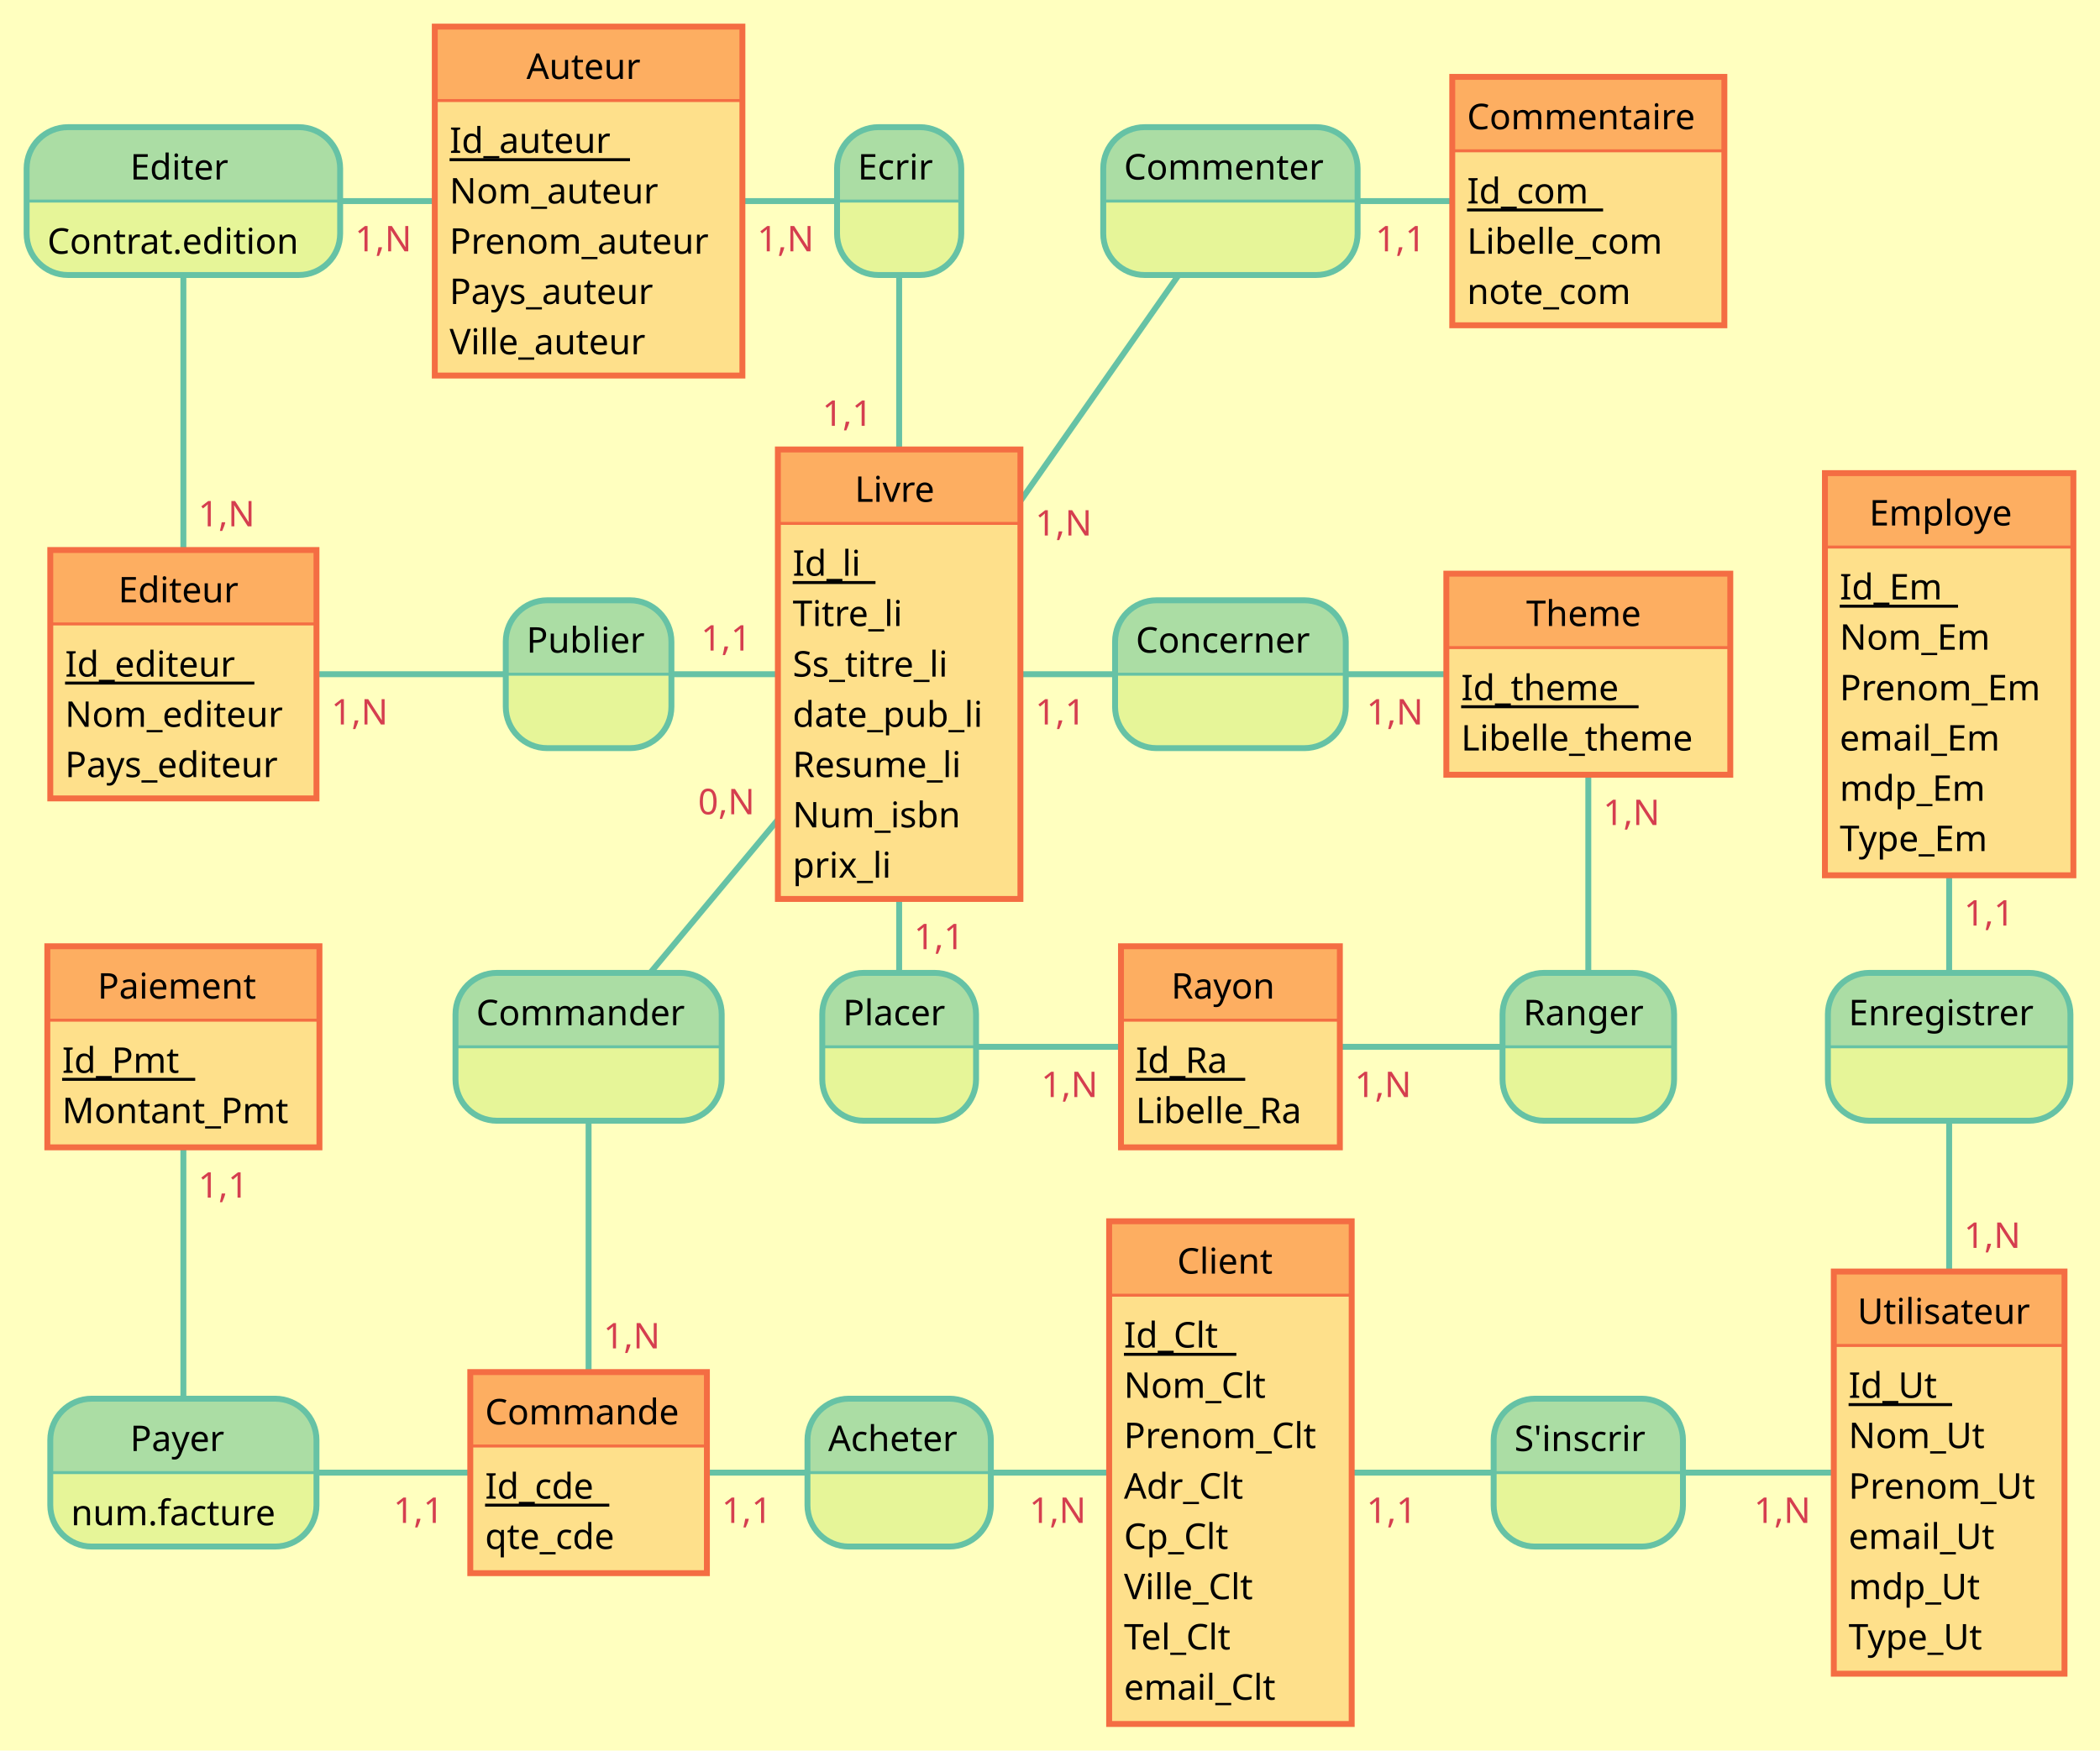
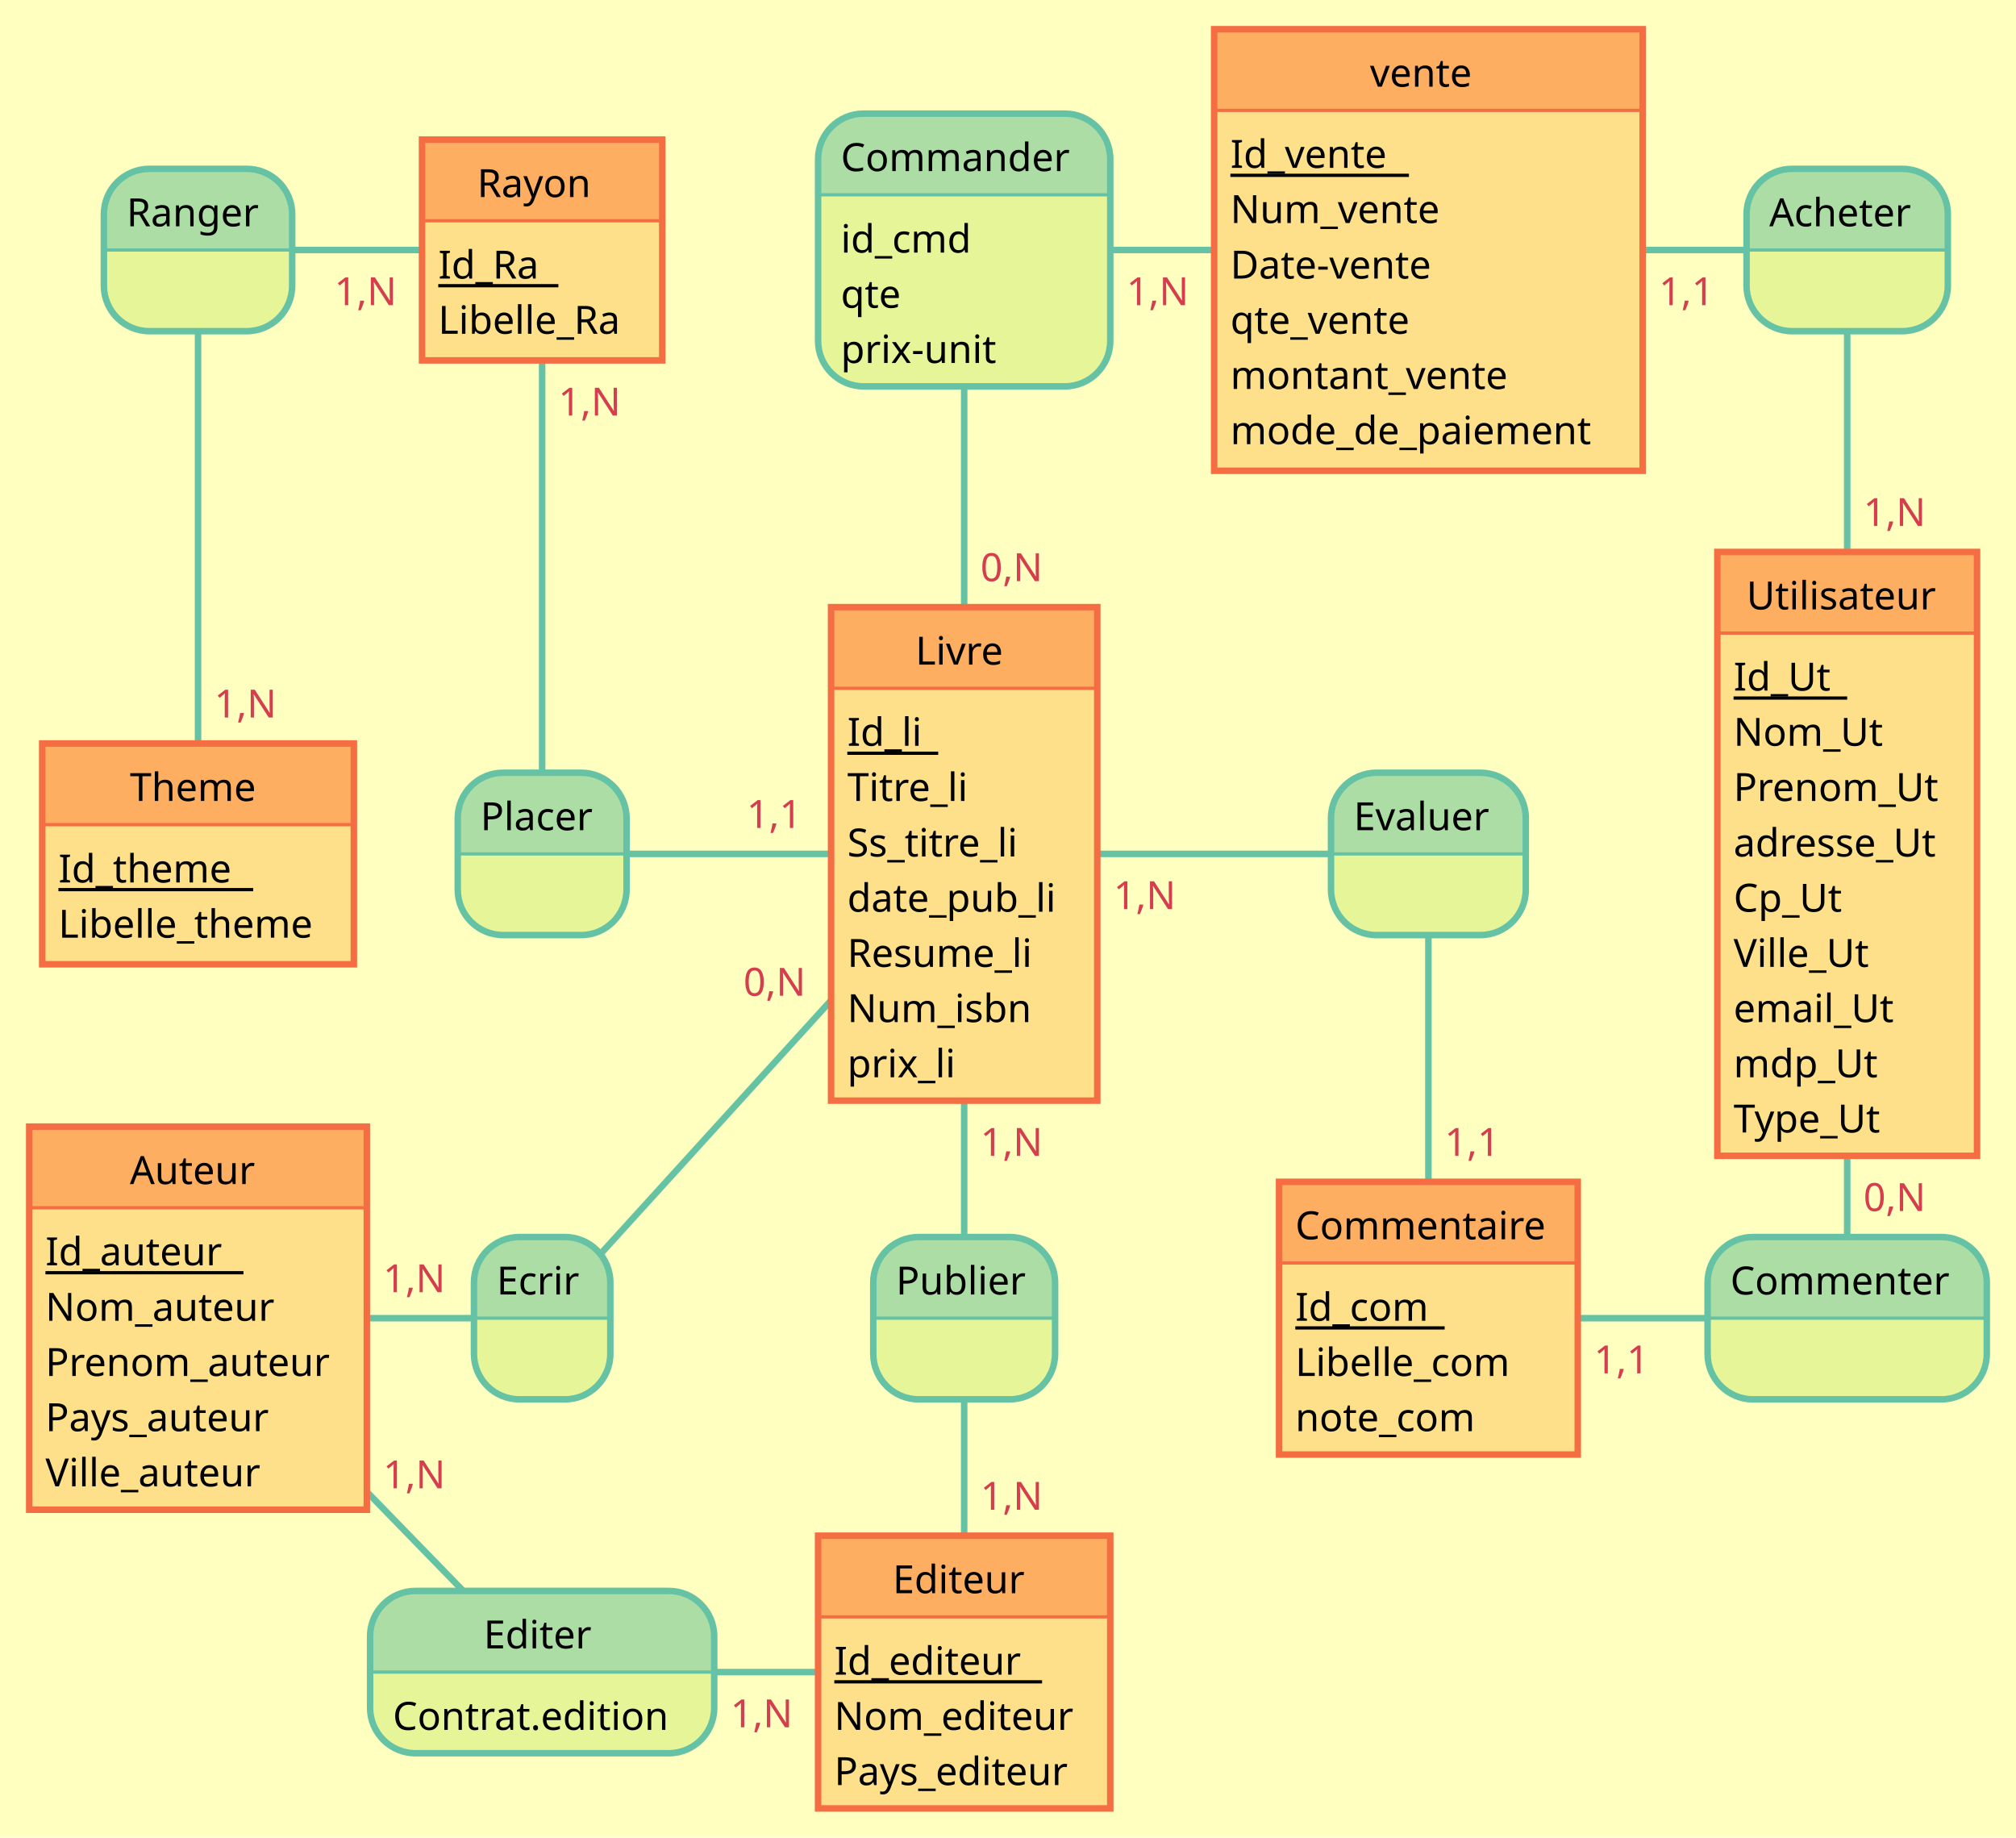
- <svg xmlns="http://www.w3.org/2000/svg" width="710" height="592" view_box="0 0 710 592">\n\n<rect id="frame" x="0" y="0" width="710" height="592" fill="#ffffbf" stroke="none" stroke-width="0" />
-   <line x1="304" y1="228" x2="199" y2="228" stroke="#66c2a5" stroke-width="2" />
-   <text x="237" y="220.0" fill="#d53e4f" font-family="Verdana" font-size="12">1,1</text>
-   <line x1="62" y1="228" x2="199" y2="228" stroke="#66c2a5" stroke-width="2" />
-   <text x="112" y="245.0" fill="#d53e4f" font-family="Verdana" font-size="12">1,N</text>
+ <svg xmlns="http://www.w3.org/2000/svg" width="621" height="566" view_box="0 0 621 566">\n\n<rect id="frame" x="0" y="0" width="621" height="566" fill="#ffffbf" stroke="none" stroke-width="0" />
+   <line x1="297" y1="263" x2="297" y2="406" stroke="#66c2a5" stroke-width="2" />
+   <text x="302.0" y="356" fill="#d53e4f" font-family="Verdana" font-size="12">1,N</text>
+   <line x1="297" y1="515" x2="297" y2="406" stroke="#66c2a5" stroke-width="2" />
+   <text x="302.0" y="465" fill="#d53e4f" font-family="Verdana" font-size="12">1,N</text>
  <g id="association-Publier">
-     <path d="M 213 203 a 14 14 90 0 1 14 14 V 228 h -56 V 217 a 14 14 90 0 1 14 -14" fill="#abdda4" stroke="#abdda4" stroke-width="0" />
-     <path d="M 227 228.0 v 11 a 14 14 90 0 1 -14 14 H 185 a 14 14 90 0 1 -14 -14 V 228.0 H 56" fill="#e6f598" stroke="#e6f598" stroke-width="0" />
-     <rect x="171" y="203" width="56" height="50" fill="none" rx="14" stroke="#66c2a5" stroke-width="2" />
-     <line x1="171" y1="228" x2="227" y2="228" stroke="#66c2a5" stroke-width="1" />
-     <text x="178" y="220.7" fill="#000000" font-family="Verdana" font-size="12">Publier</text>
-   </g>
-   <line x1="416" y1="498" x2="304" y2="498" stroke="#66c2a5" stroke-width="2" />
-   <text x="348" y="515.0" fill="#d53e4f" font-family="Verdana" font-size="12">1,N</text>
-   <line x1="199" y1="498" x2="304" y2="498" stroke="#66c2a5" stroke-width="2" />
-   <text x="244" y="515.0" fill="#d53e4f" font-family="Verdana" font-size="12">1,1</text>
+     <path d="M 311 381 a 14 14 90 0 1 14 14 V 406 h -56 V 395 a 14 14 90 0 1 14 -14" fill="#abdda4" stroke="#abdda4" stroke-width="0" />
+     <path d="M 325 406.0 v 11 a 14 14 90 0 1 -14 14 H 283 a 14 14 90 0 1 -14 -14 V 406.0 H 56" fill="#e6f598" stroke="#e6f598" stroke-width="0" />
+     <rect x="269" y="381" width="56" height="50" fill="none" rx="14" stroke="#66c2a5" stroke-width="2" />
+     <line x1="269" y1="406" x2="325" y2="406" stroke="#66c2a5" stroke-width="1" />
+     <text x="276" y="398.7" fill="#000000" font-family="Verdana" font-size="12">Publier</text>
+   </g>
+   <line x1="569" y1="263" x2="569" y2="77" stroke="#66c2a5" stroke-width="2" />
+   <text x="574.0" y="162" fill="#d53e4f" font-family="Verdana" font-size="12">1,N</text>
+   <line x1="440" y1="77" x2="569" y2="77" stroke="#66c2a5" stroke-width="2" />
+   <text x="511" y="94.0" fill="#d53e4f" font-family="Verdana" font-size="12">1,1</text>
  <g id="association-Acheter">
-     <path d="M 321 473 a 14 14 90 0 1 14 14 V 498 h -62 V 487 a 14 14 90 0 1 14 -14" fill="#abdda4" stroke="#abdda4" stroke-width="0" />
-     <path d="M 335 498.0 v 11 a 14 14 90 0 1 -14 14 H 287 a 14 14 90 0 1 -14 -14 V 498.0 H 62" fill="#e6f598" stroke="#e6f598" stroke-width="0" />
-     <rect x="273" y="473" width="62" height="50" fill="none" rx="14" stroke="#66c2a5" stroke-width="2" />
-     <line x1="273" y1="498" x2="335" y2="498" stroke="#66c2a5" stroke-width="1" />
-     <text x="280" y="490.7" fill="#000000" font-family="Verdana" font-size="12">Acheter</text>
-   </g>
-   <line x1="62" y1="354" x2="62" y2="498" stroke="#66c2a5" stroke-width="2" />
-   <text x="67.0" y="405" fill="#d53e4f" font-family="Verdana" font-size="12">1,1</text>
-   <line x1="199" y1="498" x2="62" y2="498" stroke="#66c2a5" stroke-width="2" />
-   <text x="133" y="515.0" fill="#d53e4f" font-family="Verdana" font-size="12">1,1</text>
-   <g id="association-Payer">
-     <path d="M 93 473 a 14 14 90 0 1 14 14 V 498 h -90 V 487 a 14 14 90 0 1 14 -14" fill="#abdda4" stroke="#abdda4" stroke-width="0" />
-     <path d="M 107 498.0 v 11 a 14 14 90 0 1 -14 14 H 31 a 14 14 90 0 1 -14 -14 V 498.0 H 90" fill="#e6f598" stroke="#e6f598" stroke-width="0" />
-     <rect x="17" y="473" width="90" height="50" fill="none" rx="14" stroke="#66c2a5" stroke-width="2" />
-     <line x1="17" y1="498" x2="107" y2="498" stroke="#66c2a5" stroke-width="1" />
-     <text x="44" y="490.7" fill="#000000" font-family="Verdana" font-size="12">Payer</text>
-     <text x="24" y="515.8" fill="#000000" font-family="Verdana" font-size="12">num.facture</text>
-   </g>
-   <line x1="304" y1="228" x2="304" y2="354" stroke="#66c2a5" stroke-width="2" />
-   <text x="309.0" y="321" fill="#d53e4f" font-family="Verdana" font-size="12">1,1</text>
-   <line x1="416" y1="354" x2="304" y2="354" stroke="#66c2a5" stroke-width="2" />
-   <text x="352" y="371.0" fill="#d53e4f" font-family="Verdana" font-size="12">1,N</text>
+     <path d="M 586 52 a 14 14 90 0 1 14 14 V 77 h -62 V 66 a 14 14 90 0 1 14 -14" fill="#abdda4" stroke="#abdda4" stroke-width="0" />
+     <path d="M 600 77.0 v 11 a 14 14 90 0 1 -14 14 H 552 a 14 14 90 0 1 -14 -14 V 77.0 H 62" fill="#e6f598" stroke="#e6f598" stroke-width="0" />
+     <rect x="538" y="52" width="62" height="50" fill="none" rx="14" stroke="#66c2a5" stroke-width="2" />
+     <line x1="538" y1="77" x2="600" y2="77" stroke="#66c2a5" stroke-width="1" />
+     <text x="545" y="69.7" fill="#000000" font-family="Verdana" font-size="12">Acheter</text>
+   </g>
+   <line x1="440" y1="406" x2="440" y2="263" stroke="#66c2a5" stroke-width="2" />
+   <text x="445.0" y="356" fill="#d53e4f" font-family="Verdana" font-size="12">1,1</text>
+   <line x1="297" y1="263" x2="440" y2="263" stroke="#66c2a5" stroke-width="2" />
+   <text x="343" y="280.0" fill="#d53e4f" font-family="Verdana" font-size="12">1,N</text>
+   <g id="association-Evaluer">
+     <path d="M 456 238 a 14 14 90 0 1 14 14 V 263 h -60 V 252 a 14 14 90 0 1 14 -14" fill="#abdda4" stroke="#abdda4" stroke-width="0" />
+     <path d="M 470 263.0 v 11 a 14 14 90 0 1 -14 14 H 424 a 14 14 90 0 1 -14 -14 V 263.0 H 60" fill="#e6f598" stroke="#e6f598" stroke-width="0" />
+     <rect x="410" y="238" width="60" height="50" fill="none" rx="14" stroke="#66c2a5" stroke-width="2" />
+     <line x1="410" y1="263" x2="470" y2="263" stroke="#66c2a5" stroke-width="1" />
+     <text x="417" y="255.7" fill="#000000" font-family="Verdana" font-size="12">Evaluer</text>
+   </g>
+   <line x1="297" y1="263" x2="167" y2="263" stroke="#66c2a5" stroke-width="2" />
+   <text x="230" y="255.0" fill="#d53e4f" font-family="Verdana" font-size="12">1,1</text>
+   <line x1="167" y1="77" x2="167" y2="263" stroke="#66c2a5" stroke-width="2" />
+   <text x="172.0" y="128" fill="#d53e4f" font-family="Verdana" font-size="12">1,N</text>
  <g id="association-Placer">
-     <path d="M 316 329 a 14 14 90 0 1 14 14 V 354 h -52 V 343 a 14 14 90 0 1 14 -14" fill="#abdda4" stroke="#abdda4" stroke-width="0" />
-     <path d="M 330 354.0 v 11 a 14 14 90 0 1 -14 14 H 292 a 14 14 90 0 1 -14 -14 V 354.0 H 52" fill="#e6f598" stroke="#e6f598" stroke-width="0" />
-     <rect x="278" y="329" width="52" height="50" fill="none" rx="14" stroke="#66c2a5" stroke-width="2" />
-     <line x1="278" y1="354" x2="330" y2="354" stroke="#66c2a5" stroke-width="1" />
-     <text x="285" y="346.7" fill="#000000" font-family="Verdana" font-size="12">Placer</text>
-   </g>
-   <line x1="537" y1="68" x2="416" y2="68" stroke="#66c2a5" stroke-width="2" />
-   <text x="465" y="85.0" fill="#d53e4f" font-family="Verdana" font-size="12">1,1</text>
-   <line x1="304" y1="228" x2="416" y2="68" stroke="#66c2a5" stroke-width="2" />
-   <text x="350" y="181.095" fill="#d53e4f" font-family="Verdana" font-size="12">1,N</text>
+     <path d="M 179 238 a 14 14 90 0 1 14 14 V 263 h -52 V 252 a 14 14 90 0 1 14 -14" fill="#abdda4" stroke="#abdda4" stroke-width="0" />
+     <path d="M 193 263.0 v 11 a 14 14 90 0 1 -14 14 H 155 a 14 14 90 0 1 -14 -14 V 263.0 H 52" fill="#e6f598" stroke="#e6f598" stroke-width="0" />
+     <rect x="141" y="238" width="52" height="50" fill="none" rx="14" stroke="#66c2a5" stroke-width="2" />
+     <line x1="141" y1="263" x2="193" y2="263" stroke="#66c2a5" stroke-width="1" />
+     <text x="148" y="255.7" fill="#000000" font-family="Verdana" font-size="12">Placer</text>
+   </g>
+   <line x1="297" y1="263" x2="297" y2="77" stroke="#66c2a5" stroke-width="2" />
+   <text x="302.0" y="179" fill="#d53e4f" font-family="Verdana" font-size="12">0,N</text>
+   <line x1="440" y1="77" x2="297" y2="77" stroke="#66c2a5" stroke-width="2" />
+   <text x="347" y="94.0" fill="#d53e4f" font-family="Verdana" font-size="12">1,N</text>
+   <g id="association-Commander">
+     <path d="M 328 35 a 14 14 90 0 1 14 14 V 60 h -90 V 49 a 14 14 90 0 1 14 -14" fill="#abdda4" stroke="#abdda4" stroke-width="0" />
+     <path d="M 342 60.0 v 45 a 14 14 90 0 1 -14 14 H 266 a 14 14 90 0 1 -14 -14 V 60.0 H 90" fill="#e6f598" stroke="#e6f598" stroke-width="0" />
+     <rect x="252" y="35" width="90" height="84" fill="none" rx="14" stroke="#66c2a5" stroke-width="2" />
+     <line x1="252" y1="60" x2="342" y2="60" stroke="#66c2a5" stroke-width="1" />
+     <text x="259" y="52.7" fill="#000000" font-family="Verdana" font-size="12">Commander</text>
+     <text x="259" y="77.8" fill="#000000" font-family="Verdana" font-size="12">id_cmd</text>
+     <text x="259" y="94.8" fill="#000000" font-family="Verdana" font-size="12">qte</text>
+     <text x="259" y="111.8" fill="#000000" font-family="Verdana" font-size="12">prix-unit</text>
+   </g>
+   <line x1="61" y1="263" x2="61" y2="77" stroke="#66c2a5" stroke-width="2" />
+   <text x="66.0" y="221" fill="#d53e4f" font-family="Verdana" font-size="12">1,N</text>
+   <line x1="167" y1="77" x2="61" y2="77" stroke="#66c2a5" stroke-width="2" />
+   <text x="103" y="94.0" fill="#d53e4f" font-family="Verdana" font-size="12">1,N</text>
+   <g id="association-Ranger">
+     <path d="M 76 52 a 14 14 90 0 1 14 14 V 77 h -58 V 66 a 14 14 90 0 1 14 -14" fill="#abdda4" stroke="#abdda4" stroke-width="0" />
+     <path d="M 90 77.0 v 11 a 14 14 90 0 1 -14 14 H 46 a 14 14 90 0 1 -14 -14 V 77.0 H 58" fill="#e6f598" stroke="#e6f598" stroke-width="0" />
+     <rect x="32" y="52" width="58" height="50" fill="none" rx="14" stroke="#66c2a5" stroke-width="2" />
+     <line x1="32" y1="77" x2="90" y2="77" stroke="#66c2a5" stroke-width="1" />
+     <text x="39" y="69.7" fill="#000000" font-family="Verdana" font-size="12">Ranger</text>
+   </g>
+   <line x1="440" y1="406" x2="569" y2="406" stroke="#66c2a5" stroke-width="2" />
+   <text x="491" y="423.0" fill="#d53e4f" font-family="Verdana" font-size="12">1,1</text>
+   <line x1="569" y1="263" x2="569" y2="406" stroke="#66c2a5" stroke-width="2" />
+   <text x="574.0" y="373" fill="#d53e4f" font-family="Verdana" font-size="12">0,N</text>
  <g id="association-Commenter">
-     <path d="M 445 43 a 14 14 90 0 1 14 14 V 68 h -86 V 57 a 14 14 90 0 1 14 -14" fill="#abdda4" stroke="#abdda4" stroke-width="0" />
-     <path d="M 459 68.0 v 11 a 14 14 90 0 1 -14 14 H 387 a 14 14 90 0 1 -14 -14 V 68.0 H 86" fill="#e6f598" stroke="#e6f598" stroke-width="0" />
-     <rect x="373" y="43" width="86" height="50" fill="none" rx="14" stroke="#66c2a5" stroke-width="2" />
-     <line x1="373" y1="68" x2="459" y2="68" stroke="#66c2a5" stroke-width="1" />
-     <text x="380" y="60.7" fill="#000000" font-family="Verdana" font-size="12">Commenter</text>
-   </g>
-   <line x1="304" y1="228" x2="199" y2="354" stroke="#66c2a5" stroke-width="2" />
-   <text x="236" y="275.366" fill="#d53e4f" font-family="Verdana" font-size="12">0,N</text>
-   <line x1="199" y1="498" x2="199" y2="354" stroke="#66c2a5" stroke-width="2" />
-   <text x="204.0" y="456" fill="#d53e4f" font-family="Verdana" font-size="12">1,N</text>
-   <g id="association-Commander">
-     <path d="M 230 329 a 14 14 90 0 1 14 14 V 354 h -90 V 343 a 14 14 90 0 1 14 -14" fill="#abdda4" stroke="#abdda4" stroke-width="0" />
-     <path d="M 244 354.0 v 11 a 14 14 90 0 1 -14 14 H 168 a 14 14 90 0 1 -14 -14 V 354.0 H 90" fill="#e6f598" stroke="#e6f598" stroke-width="0" />
-     <rect x="154" y="329" width="90" height="50" fill="none" rx="14" stroke="#66c2a5" stroke-width="2" />
-     <line x1="154" y1="354" x2="244" y2="354" stroke="#66c2a5" stroke-width="1" />
-     <text x="161" y="346.7" fill="#000000" font-family="Verdana" font-size="12">Commander</text>
-   </g>
-   <line x1="537" y1="228" x2="537" y2="354" stroke="#66c2a5" stroke-width="2" />
-   <text x="542.0" y="279" fill="#d53e4f" font-family="Verdana" font-size="12">1,N</text>
-   <line x1="416" y1="354" x2="537" y2="354" stroke="#66c2a5" stroke-width="2" />
-   <text x="458" y="371.0" fill="#d53e4f" font-family="Verdana" font-size="12">1,N</text>
-   <g id="association-Ranger">
-     <path d="M 552 329 a 14 14 90 0 1 14 14 V 354 h -58 V 343 a 14 14 90 0 1 14 -14" fill="#abdda4" stroke="#abdda4" stroke-width="0" />
-     <path d="M 566 354.0 v 11 a 14 14 90 0 1 -14 14 H 522 a 14 14 90 0 1 -14 -14 V 354.0 H 58" fill="#e6f598" stroke="#e6f598" stroke-width="0" />
-     <rect x="508" y="329" width="58" height="50" fill="none" rx="14" stroke="#66c2a5" stroke-width="2" />
-     <line x1="508" y1="354" x2="566" y2="354" stroke="#66c2a5" stroke-width="1" />
-     <text x="515" y="346.7" fill="#000000" font-family="Verdana" font-size="12">Ranger</text>
-   </g>
-   <line x1="416" y1="498" x2="537" y2="498" stroke="#66c2a5" stroke-width="2" />
-   <text x="462" y="515.0" fill="#d53e4f" font-family="Verdana" font-size="12">1,1</text>
-   <line x1="659" y1="498" x2="537" y2="498" stroke="#66c2a5" stroke-width="2" />
-   <text x="593" y="515.0" fill="#d53e4f" font-family="Verdana" font-size="12">1,N</text>
-   <g id="association-S'inscrir">
-     <path d="M 555 473 a 14 14 90 0 1 14 14 V 498 h -64 V 487 a 14 14 90 0 1 14 -14" fill="#abdda4" stroke="#abdda4" stroke-width="0" />
-     <path d="M 569 498.0 v 11 a 14 14 90 0 1 -14 14 H 519 a 14 14 90 0 1 -14 -14 V 498.0 H 64" fill="#e6f598" stroke="#e6f598" stroke-width="0" />
-     <rect x="505" y="473" width="64" height="50" fill="none" rx="14" stroke="#66c2a5" stroke-width="2" />
-     <line x1="505" y1="498" x2="569" y2="498" stroke="#66c2a5" stroke-width="1" />
-     <text x="512" y="490.7" fill="#000000" font-family="Verdana" font-size="12">S'inscrir</text>
-   </g>
-   <line x1="199" y1="68" x2="304" y2="68" stroke="#66c2a5" stroke-width="2" />
-   <text x="256" y="85.0" fill="#d53e4f" font-family="Verdana" font-size="12">1,N</text>
-   <line x1="304" y1="228" x2="304" y2="68" stroke="#66c2a5" stroke-width="2" />
-   <text x="278.0" y="144" fill="#d53e4f" font-family="Verdana" font-size="12">1,1</text>
+     <path d="M 598 381 a 14 14 90 0 1 14 14 V 406 h -86 V 395 a 14 14 90 0 1 14 -14" fill="#abdda4" stroke="#abdda4" stroke-width="0" />
+     <path d="M 612 406.0 v 11 a 14 14 90 0 1 -14 14 H 540 a 14 14 90 0 1 -14 -14 V 406.0 H 86" fill="#e6f598" stroke="#e6f598" stroke-width="0" />
+     <rect x="526" y="381" width="86" height="50" fill="none" rx="14" stroke="#66c2a5" stroke-width="2" />
+     <line x1="526" y1="406" x2="612" y2="406" stroke="#66c2a5" stroke-width="1" />
+     <text x="533" y="398.7" fill="#000000" font-family="Verdana" font-size="12">Commenter</text>
+   </g>
+   <line x1="61" y1="406" x2="167" y2="406" stroke="#66c2a5" stroke-width="2" />
+   <text x="118" y="398.0" fill="#d53e4f" font-family="Verdana" font-size="12">1,N</text>
+   <line x1="297" y1="263" x2="167" y2="406" stroke="#66c2a5" stroke-width="2" />
+   <text x="229" y="306.695" fill="#d53e4f" font-family="Verdana" font-size="12">0,N</text>
  <g id="association-Ecrir">
-     <path d="M 311 43 a 14 14 90 0 1 14 14 V 68 h -42 V 57 a 14 14 90 0 1 14 -14" fill="#abdda4" stroke="#abdda4" stroke-width="0" />
-     <path d="M 325 68.0 v 11 a 14 14 90 0 1 -14 14 H 297 a 14 14 90 0 1 -14 -14 V 68.0 H 42" fill="#e6f598" stroke="#e6f598" stroke-width="0" />
-     <rect x="283" y="43" width="42" height="50" fill="none" rx="14" stroke="#66c2a5" stroke-width="2" />
-     <line x1="283" y1="68" x2="325" y2="68" stroke="#66c2a5" stroke-width="1" />
-     <text x="290" y="60.7" fill="#000000" font-family="Verdana" font-size="12">Ecrir</text>
-   </g>
-   <line x1="62" y1="228" x2="62" y2="68" stroke="#66c2a5" stroke-width="2" />
-   <text x="67.0" y="178" fill="#d53e4f" font-family="Verdana" font-size="12">1,N</text>
-   <line x1="199" y1="68" x2="62" y2="68" stroke="#66c2a5" stroke-width="2" />
-   <text x="120" y="85.0" fill="#d53e4f" font-family="Verdana" font-size="12">1,N</text>
+     <path d="M 174 381 a 14 14 90 0 1 14 14 V 406 h -42 V 395 a 14 14 90 0 1 14 -14" fill="#abdda4" stroke="#abdda4" stroke-width="0" />
+     <path d="M 188 406.0 v 11 a 14 14 90 0 1 -14 14 H 160 a 14 14 90 0 1 -14 -14 V 406.0 H 42" fill="#e6f598" stroke="#e6f598" stroke-width="0" />
+     <rect x="146" y="381" width="42" height="50" fill="none" rx="14" stroke="#66c2a5" stroke-width="2" />
+     <line x1="146" y1="406" x2="188" y2="406" stroke="#66c2a5" stroke-width="1" />
+     <text x="153" y="398.7" fill="#000000" font-family="Verdana" font-size="12">Ecrir</text>
+   </g>
+   <line x1="297" y1="515" x2="167" y2="515" stroke="#66c2a5" stroke-width="2" />
+   <text x="225" y="532.0" fill="#d53e4f" font-family="Verdana" font-size="12">1,N</text>
+   <line x1="61" y1="406" x2="167" y2="515" stroke="#66c2a5" stroke-width="2" />
+   <text x="118" y="458.403" fill="#d53e4f" font-family="Verdana" font-size="12">1,N</text>
  <g id="association-Editer">
-     <path d="M 101 43 a 14 14 90 0 1 14 14 V 68 h -106 V 57 a 14 14 90 0 1 14 -14" fill="#abdda4" stroke="#abdda4" stroke-width="0" />
-     <path d="M 115 68.0 v 11 a 14 14 90 0 1 -14 14 H 23 a 14 14 90 0 1 -14 -14 V 68.0 H 106" fill="#e6f598" stroke="#e6f598" stroke-width="0" />
-     <rect x="9" y="43" width="106" height="50" fill="none" rx="14" stroke="#66c2a5" stroke-width="2" />
-     <line x1="9" y1="68" x2="115" y2="68" stroke="#66c2a5" stroke-width="1" />
-     <text x="44" y="60.7" fill="#000000" font-family="Verdana" font-size="12">Editer</text>
-     <text x="16" y="85.8" fill="#000000" font-family="Verdana" font-size="12">Contrat.edition</text>
-   </g>
-   <line x1="659" y1="228" x2="659" y2="354" stroke="#66c2a5" stroke-width="2" />
-   <text x="664.0" y="313" fill="#d53e4f" font-family="Verdana" font-size="12">1,1</text>
-   <line x1="659" y1="498" x2="659" y2="354" stroke="#66c2a5" stroke-width="2" />
-   <text x="664.0" y="422" fill="#d53e4f" font-family="Verdana" font-size="12">1,N</text>
-   <g id="association-Enregistrer">
-     <path d="M 686 329 a 14 14 90 0 1 14 14 V 354 h -82 V 343 a 14 14 90 0 1 14 -14" fill="#abdda4" stroke="#abdda4" stroke-width="0" />
-     <path d="M 700 354.0 v 11 a 14 14 90 0 1 -14 14 H 632 a 14 14 90 0 1 -14 -14 V 354.0 H 82" fill="#e6f598" stroke="#e6f598" stroke-width="0" />
-     <rect x="618" y="329" width="82" height="50" fill="none" rx="14" stroke="#66c2a5" stroke-width="2" />
-     <line x1="618" y1="354" x2="700" y2="354" stroke="#66c2a5" stroke-width="1" />
-     <text x="625" y="346.7" fill="#000000" font-family="Verdana" font-size="12">Enregistrer</text>
-   </g>
-   <line x1="304" y1="228" x2="416" y2="228" stroke="#66c2a5" stroke-width="2" />
-   <text x="350" y="245.0" fill="#d53e4f" font-family="Verdana" font-size="12">1,1</text>
-   <line x1="537" y1="228" x2="416" y2="228" stroke="#66c2a5" stroke-width="2" />
-   <text x="462" y="245.0" fill="#d53e4f" font-family="Verdana" font-size="12">1,N</text>
-   <g id="association-Concerner">
-     <path d="M 441 203 a 14 14 90 0 1 14 14 V 228 h -78 V 217 a 14 14 90 0 1 14 -14" fill="#abdda4" stroke="#abdda4" stroke-width="0" />
-     <path d="M 455 228.0 v 11 a 14 14 90 0 1 -14 14 H 391 a 14 14 90 0 1 -14 -14 V 228.0 H 78" fill="#e6f598" stroke="#e6f598" stroke-width="0" />
-     <rect x="377" y="203" width="78" height="50" fill="none" rx="14" stroke="#66c2a5" stroke-width="2" />
-     <line x1="377" y1="228" x2="455" y2="228" stroke="#66c2a5" stroke-width="1" />
-     <text x="384" y="220.7" fill="#000000" font-family="Verdana" font-size="12">Concerner</text>
-   </g>
-   <g id="entity-Employe">
-     <g id="frame-Employe">
-       <rect x="617" y="160" width="84" height="25" fill="#fdae61" stroke="#fdae61" stroke-width="0" />
-       <rect x="617" y="185.0" width="84" height="111" fill="#fee08b" stroke="#fee08b" stroke-width="0" />
-       <rect x="617" y="160" width="84" height="136" fill="none" stroke="#f46d43" stroke-width="2" />
-       <line x1="617" y1="185" x2="701" y2="185" stroke="#f46d43" stroke-width="1" />
-     </g>
-     <text x="632" y="177.7" fill="#000000" font-family="Verdana" font-size="12">Employe</text>
-     <text x="622" y="202.7" fill="#000000" font-family="Verdana" font-size="12">Id_Em</text>
-     <line x1="622" y1="205" x2="662" y2="205" stroke="#000000" stroke-width="1" />
-     <text x="622" y="219.7" fill="#000000" font-family="Verdana" font-size="12">Nom_Em</text>
-     <text x="622" y="236.8" fill="#000000" font-family="Verdana" font-size="12">Prenom_Em</text>
-     <text x="622" y="253.8" fill="#000000" font-family="Verdana" font-size="12">email_Em</text>
-     <text x="622" y="270.8" fill="#000000" font-family="Verdana" font-size="12">mdp_Em</text>
-     <text x="622" y="287.8" fill="#000000" font-family="Verdana" font-size="12">Type_Em</text>
+     <path d="M 206 490 a 14 14 90 0 1 14 14 V 515 h -106 V 504 a 14 14 90 0 1 14 -14" fill="#abdda4" stroke="#abdda4" stroke-width="0" />
+     <path d="M 220 515.0 v 11 a 14 14 90 0 1 -14 14 H 128 a 14 14 90 0 1 -14 -14 V 515.0 H 106" fill="#e6f598" stroke="#e6f598" stroke-width="0" />
+     <rect x="114" y="490" width="106" height="50" fill="none" rx="14" stroke="#66c2a5" stroke-width="2" />
+     <line x1="114" y1="515" x2="220" y2="515" stroke="#66c2a5" stroke-width="1" />
+     <text x="149" y="507.7" fill="#000000" font-family="Verdana" font-size="12">Editer</text>
+     <text x="121" y="532.8" fill="#000000" font-family="Verdana" font-size="12">Contrat.edition</text>
  </g>
  <g id="entity-Utilisateur">
    <g id="frame-Utilisateur">
-       <rect x="620" y="430" width="78" height="25" fill="#fdae61" stroke="#fdae61" stroke-width="0" />
-       <rect x="620" y="455.0" width="78" height="111" fill="#fee08b" stroke="#fee08b" stroke-width="0" />
-       <rect x="620" y="430" width="78" height="136" fill="none" stroke="#f46d43" stroke-width="2" />
-       <line x1="620" y1="455" x2="698" y2="455" stroke="#f46d43" stroke-width="1" />
-     </g>
-     <text x="628" y="447.7" fill="#000000" font-family="Verdana" font-size="12">Utilisateur</text>
-     <text x="625" y="472.7" fill="#000000" font-family="Verdana" font-size="12">Id_Ut</text>
-     <line x1="625" y1="475" x2="660" y2="475" stroke="#000000" stroke-width="1" />
-     <text x="625" y="489.7" fill="#000000" font-family="Verdana" font-size="12">Nom_Ut</text>
-     <text x="625" y="506.8" fill="#000000" font-family="Verdana" font-size="12">Prenom_Ut</text>
-     <text x="625" y="523.8" fill="#000000" font-family="Verdana" font-size="12">email_Ut</text>
-     <text x="625" y="540.8" fill="#000000" font-family="Verdana" font-size="12">mdp_Ut</text>
-     <text x="625" y="557.8" fill="#000000" font-family="Verdana" font-size="12">Type_Ut</text>
+       <rect x="529" y="170" width="80" height="25" fill="#fdae61" stroke="#fdae61" stroke-width="0" />
+       <rect x="529" y="195.0" width="80" height="161" fill="#fee08b" stroke="#fee08b" stroke-width="0" />
+       <rect x="529" y="170" width="80" height="186" fill="none" stroke="#f46d43" stroke-width="2" />
+       <line x1="529" y1="195" x2="609" y2="195" stroke="#f46d43" stroke-width="1" />
+     </g>
+     <text x="538" y="187.7" fill="#000000" font-family="Verdana" font-size="12">Utilisateur</text>
+     <text x="534" y="212.7" fill="#000000" font-family="Verdana" font-size="12">Id_Ut</text>
+     <line x1="534" y1="215" x2="569" y2="215" stroke="#000000" stroke-width="1" />
+     <text x="534" y="229.7" fill="#000000" font-family="Verdana" font-size="12">Nom_Ut</text>
+     <text x="534" y="246.7" fill="#000000" font-family="Verdana" font-size="12">Prenom_Ut</text>
+     <text x="534" y="263.8" fill="#000000" font-family="Verdana" font-size="12">adresse_Ut</text>
+     <text x="534" y="280.8" fill="#000000" font-family="Verdana" font-size="12">Cp_Ut</text>
+     <text x="534" y="297.8" fill="#000000" font-family="Verdana" font-size="12">Ville_Ut</text>
+     <text x="534" y="314.8" fill="#000000" font-family="Verdana" font-size="12">email_Ut</text>
+     <text x="534" y="331.8" fill="#000000" font-family="Verdana" font-size="12">mdp_Ut</text>
+     <text x="534" y="348.8" fill="#000000" font-family="Verdana" font-size="12">Type_Ut</text>
  </g>
  <g id="entity-Livre">
    <g id="frame-Livre">
-       <rect x="263" y="152" width="82" height="25" fill="#fdae61" stroke="#fdae61" stroke-width="0" />
-       <rect x="263" y="177.0" width="82" height="127" fill="#fee08b" stroke="#fee08b" stroke-width="0" />
-       <rect x="263" y="152" width="82" height="152" fill="none" stroke="#f46d43" stroke-width="2" />
-       <line x1="263" y1="177" x2="345" y2="177" stroke="#f46d43" stroke-width="1" />
-     </g>
-     <text x="289" y="169.7" fill="#000000" font-family="Verdana" font-size="12">Livre</text>
-     <text x="268" y="194.7" fill="#000000" font-family="Verdana" font-size="12">Id_li</text>
-     <line x1="268" y1="197" x2="296" y2="197" stroke="#000000" stroke-width="1" />
-     <text x="268" y="211.7" fill="#000000" font-family="Verdana" font-size="12">Titre_li</text>
-     <text x="268" y="228.8" fill="#000000" font-family="Verdana" font-size="12">Ss_titre_li</text>
-     <text x="268" y="245.8" fill="#000000" font-family="Verdana" font-size="12">date_pub_li</text>
-     <text x="268" y="262.8" fill="#000000" font-family="Verdana" font-size="12">Resume_li</text>
-     <text x="268" y="279.8" fill="#000000" font-family="Verdana" font-size="12">Num_isbn</text>
-     <text x="268" y="296.8" fill="#000000" font-family="Verdana" font-size="12">prix_li</text>
+       <rect x="256" y="187" width="82" height="25" fill="#fdae61" stroke="#fdae61" stroke-width="0" />
+       <rect x="256" y="212.0" width="82" height="127" fill="#fee08b" stroke="#fee08b" stroke-width="0" />
+       <rect x="256" y="187" width="82" height="152" fill="none" stroke="#f46d43" stroke-width="2" />
+       <line x1="256" y1="212" x2="338" y2="212" stroke="#f46d43" stroke-width="1" />
+     </g>
+     <text x="282" y="204.7" fill="#000000" font-family="Verdana" font-size="12">Livre</text>
+     <text x="261" y="229.7" fill="#000000" font-family="Verdana" font-size="12">Id_li</text>
+     <line x1="261" y1="232" x2="289" y2="232" stroke="#000000" stroke-width="1" />
+     <text x="261" y="246.7" fill="#000000" font-family="Verdana" font-size="12">Titre_li</text>
+     <text x="261" y="263.8" fill="#000000" font-family="Verdana" font-size="12">Ss_titre_li</text>
+     <text x="261" y="280.8" fill="#000000" font-family="Verdana" font-size="12">date_pub_li</text>
+     <text x="261" y="297.8" fill="#000000" font-family="Verdana" font-size="12">Resume_li</text>
+     <text x="261" y="314.8" fill="#000000" font-family="Verdana" font-size="12">Num_isbn</text>
+     <text x="261" y="331.8" fill="#000000" font-family="Verdana" font-size="12">prix_li</text>
  </g>
  <g id="entity-Commentaire">
    <g id="frame-Commentaire">
-       <rect x="491" y="26" width="92" height="25" fill="#fdae61" stroke="#fdae61" stroke-width="0" />
-       <rect x="491" y="51.0" width="92" height="59" fill="#fee08b" stroke="#fee08b" stroke-width="0" />
-       <rect x="491" y="26" width="92" height="84" fill="none" stroke="#f46d43" stroke-width="2" />
-       <line x1="491" y1="51" x2="583" y2="51" stroke="#f46d43" stroke-width="1" />
-     </g>
-     <text x="496" y="43.7" fill="#000000" font-family="Verdana" font-size="12">Commentaire</text>
-     <text x="496" y="68.8" fill="#000000" font-family="Verdana" font-size="12">Id_com</text>
-     <line x1="496" y1="71" x2="542" y2="71" stroke="#000000" stroke-width="1" />
-     <text x="496" y="85.8" fill="#000000" font-family="Verdana" font-size="12">Libelle_com</text>
-     <text x="496" y="102.8" fill="#000000" font-family="Verdana" font-size="12">note_com</text>
+       <rect x="394" y="364" width="92" height="25" fill="#fdae61" stroke="#fdae61" stroke-width="0" />
+       <rect x="394" y="389.0" width="92" height="59" fill="#fee08b" stroke="#fee08b" stroke-width="0" />
+       <rect x="394" y="364" width="92" height="84" fill="none" stroke="#f46d43" stroke-width="2" />
+       <line x1="394" y1="389" x2="486" y2="389" stroke="#f46d43" stroke-width="1" />
+     </g>
+     <text x="399" y="381.7" fill="#000000" font-family="Verdana" font-size="12">Commentaire</text>
+     <text x="399" y="406.8" fill="#000000" font-family="Verdana" font-size="12">Id_com</text>
+     <line x1="399" y1="409" x2="445" y2="409" stroke="#000000" stroke-width="1" />
+     <text x="399" y="423.8" fill="#000000" font-family="Verdana" font-size="12">Libelle_com</text>
+     <text x="399" y="440.8" fill="#000000" font-family="Verdana" font-size="12">note_com</text>
+   </g>
+   <g id="entity-vente">
+     <g id="frame-vente">
+       <rect x="374" y="9" width="132" height="25" fill="#fdae61" stroke="#fdae61" stroke-width="0" />
+       <rect x="374" y="34.0" width="132" height="111" fill="#fee08b" stroke="#fee08b" stroke-width="0" />
+       <rect x="374" y="9" width="132" height="136" fill="none" stroke="#f46d43" stroke-width="2" />
+       <line x1="374" y1="34" x2="506" y2="34" stroke="#f46d43" stroke-width="1" />
+     </g>
+     <text x="422" y="26.7" fill="#000000" font-family="Verdana" font-size="12">vente</text>
+     <text x="379" y="51.7" fill="#000000" font-family="Verdana" font-size="12">Id_vente</text>
+     <line x1="379" y1="54" x2="434" y2="54" stroke="#000000" stroke-width="1" />
+     <text x="379" y="68.7" fill="#000000" font-family="Verdana" font-size="12">Num_vente</text>
+     <text x="379" y="85.8" fill="#000000" font-family="Verdana" font-size="12">Date-vente</text>
+     <text x="379" y="102.8" fill="#000000" font-family="Verdana" font-size="12">qte_vente</text>
+     <text x="379" y="119.8" fill="#000000" font-family="Verdana" font-size="12">montant_vente</text>
+     <text x="379" y="136.8" fill="#000000" font-family="Verdana" font-size="12">mode_de_paiement</text>
  </g>
  <g id="entity-Theme">
    <g id="frame-Theme">
-       <rect x="489" y="194" width="96" height="25" fill="#fdae61" stroke="#fdae61" stroke-width="0" />
-       <rect x="489" y="219.0" width="96" height="43" fill="#fee08b" stroke="#fee08b" stroke-width="0" />
-       <rect x="489" y="194" width="96" height="68" fill="none" stroke="#f46d43" stroke-width="2" />
-       <line x1="489" y1="219" x2="585" y2="219" stroke="#f46d43" stroke-width="1" />
-     </g>
-     <text x="516" y="211.7" fill="#000000" font-family="Verdana" font-size="12">Theme</text>
-     <text x="494" y="236.8" fill="#000000" font-family="Verdana" font-size="12">Id_theme</text>
-     <line x1="494" y1="239" x2="554" y2="239" stroke="#000000" stroke-width="1" />
-     <text x="494" y="253.8" fill="#000000" font-family="Verdana" font-size="12">Libelle_theme</text>
-   </g>
-   <g id="entity-Client">
-     <g id="frame-Client">
-       <rect x="375" y="413" width="82" height="25" fill="#fdae61" stroke="#fdae61" stroke-width="0" />
-       <rect x="375" y="438.0" width="82" height="145" fill="#fee08b" stroke="#fee08b" stroke-width="0" />
-       <rect x="375" y="413" width="82" height="170" fill="none" stroke="#f46d43" stroke-width="2" />
-       <line x1="375" y1="438" x2="457" y2="438" stroke="#f46d43" stroke-width="1" />
-     </g>
-     <text x="398" y="430.7" fill="#000000" font-family="Verdana" font-size="12">Client</text>
-     <text x="380" y="455.7" fill="#000000" font-family="Verdana" font-size="12">Id_Clt</text>
-     <line x1="380" y1="458" x2="418" y2="458" stroke="#000000" stroke-width="1" />
-     <text x="380" y="472.7" fill="#000000" font-family="Verdana" font-size="12">Nom_Clt</text>
-     <text x="380" y="489.7" fill="#000000" font-family="Verdana" font-size="12">Prenom_Clt</text>
-     <text x="380" y="506.8" fill="#000000" font-family="Verdana" font-size="12">Adr_Clt</text>
-     <text x="380" y="523.8" fill="#000000" font-family="Verdana" font-size="12">Cp_Clt</text>
-     <text x="380" y="540.8" fill="#000000" font-family="Verdana" font-size="12">Ville_Clt</text>
-     <text x="380" y="557.8" fill="#000000" font-family="Verdana" font-size="12">Tel_Clt</text>
-     <text x="380" y="574.8" fill="#000000" font-family="Verdana" font-size="12">email_Clt</text>
+       <rect x="13" y="229" width="96" height="25" fill="#fdae61" stroke="#fdae61" stroke-width="0" />
+       <rect x="13" y="254.0" width="96" height="43" fill="#fee08b" stroke="#fee08b" stroke-width="0" />
+       <rect x="13" y="229" width="96" height="68" fill="none" stroke="#f46d43" stroke-width="2" />
+       <line x1="13" y1="254" x2="109" y2="254" stroke="#f46d43" stroke-width="1" />
+     </g>
+     <text x="40" y="246.7" fill="#000000" font-family="Verdana" font-size="12">Theme</text>
+     <text x="18" y="271.8" fill="#000000" font-family="Verdana" font-size="12">Id_theme</text>
+     <line x1="18" y1="274" x2="78" y2="274" stroke="#000000" stroke-width="1" />
+     <text x="18" y="288.8" fill="#000000" font-family="Verdana" font-size="12">Libelle_theme</text>
  </g>
  <g id="entity-Auteur">
    <g id="frame-Auteur">
-       <rect x="147" y="9" width="104" height="25" fill="#fdae61" stroke="#fdae61" stroke-width="0" />
-       <rect x="147" y="34.0" width="104" height="93" fill="#fee08b" stroke="#fee08b" stroke-width="0" />
-       <rect x="147" y="9" width="104" height="118" fill="none" stroke="#f46d43" stroke-width="2" />
-       <line x1="147" y1="34" x2="251" y2="34" stroke="#f46d43" stroke-width="1" />
-     </g>
-     <text x="178" y="26.7" fill="#000000" font-family="Verdana" font-size="12">Auteur</text>
-     <text x="152" y="51.7" fill="#000000" font-family="Verdana" font-size="12">Id_auteur</text>
-     <line x1="152" y1="54" x2="213" y2="54" stroke="#000000" stroke-width="1" />
-     <text x="152" y="68.8" fill="#000000" font-family="Verdana" font-size="12">Nom_auteur</text>
-     <text x="152" y="85.8" fill="#000000" font-family="Verdana" font-size="12">Prenom_auteur</text>
-     <text x="152" y="102.8" fill="#000000" font-family="Verdana" font-size="12">Pays_auteur</text>
-     <text x="152" y="119.8" fill="#000000" font-family="Verdana" font-size="12">Ville_auteur</text>
+       <rect x="9" y="347" width="104" height="25" fill="#fdae61" stroke="#fdae61" stroke-width="0" />
+       <rect x="9" y="372.0" width="104" height="93" fill="#fee08b" stroke="#fee08b" stroke-width="0" />
+       <rect x="9" y="347" width="104" height="118" fill="none" stroke="#f46d43" stroke-width="2" />
+       <line x1="9" y1="372" x2="113" y2="372" stroke="#f46d43" stroke-width="1" />
+     </g>
+     <text x="40" y="364.7" fill="#000000" font-family="Verdana" font-size="12">Auteur</text>
+     <text x="14" y="389.7" fill="#000000" font-family="Verdana" font-size="12">Id_auteur</text>
+     <line x1="14" y1="392" x2="75" y2="392" stroke="#000000" stroke-width="1" />
+     <text x="14" y="406.8" fill="#000000" font-family="Verdana" font-size="12">Nom_auteur</text>
+     <text x="14" y="423.8" fill="#000000" font-family="Verdana" font-size="12">Prenom_auteur</text>
+     <text x="14" y="440.8" fill="#000000" font-family="Verdana" font-size="12">Pays_auteur</text>
+     <text x="14" y="457.8" fill="#000000" font-family="Verdana" font-size="12">Ville_auteur</text>
  </g>
  <g id="entity-Editeur">
    <g id="frame-Editeur">
-       <rect x="17" y="186" width="90" height="25" fill="#fdae61" stroke="#fdae61" stroke-width="0" />
-       <rect x="17" y="211.0" width="90" height="59" fill="#fee08b" stroke="#fee08b" stroke-width="0" />
-       <rect x="17" y="186" width="90" height="84" fill="none" stroke="#f46d43" stroke-width="2" />
-       <line x1="17" y1="211" x2="107" y2="211" stroke="#f46d43" stroke-width="1" />
-     </g>
-     <text x="40" y="203.7" fill="#000000" font-family="Verdana" font-size="12">Editeur</text>
-     <text x="22" y="228.8" fill="#000000" font-family="Verdana" font-size="12">Id_editeur</text>
-     <line x1="22" y1="231" x2="86" y2="231" stroke="#000000" stroke-width="1" />
-     <text x="22" y="245.8" fill="#000000" font-family="Verdana" font-size="12">Nom_editeur</text>
-     <text x="22" y="262.8" fill="#000000" font-family="Verdana" font-size="12">Pays_editeur</text>
-   </g>
-   <g id="entity-Commande">
-     <g id="frame-Commande">
-       <rect x="159" y="464" width="80" height="25" fill="#fdae61" stroke="#fdae61" stroke-width="0" />
-       <rect x="159" y="489.0" width="80" height="43" fill="#fee08b" stroke="#fee08b" stroke-width="0" />
-       <rect x="159" y="464" width="80" height="68" fill="none" stroke="#f46d43" stroke-width="2" />
-       <line x1="159" y1="489" x2="239" y2="489" stroke="#f46d43" stroke-width="1" />
-     </g>
-     <text x="164" y="481.7" fill="#000000" font-family="Verdana" font-size="12">Commande</text>
-     <text x="164" y="506.8" fill="#000000" font-family="Verdana" font-size="12">Id_cde</text>
-     <line x1="164" y1="509" x2="206" y2="509" stroke="#000000" stroke-width="1" />
-     <text x="164" y="523.8" fill="#000000" font-family="Verdana" font-size="12">qte_cde</text>
+       <rect x="252" y="473" width="90" height="25" fill="#fdae61" stroke="#fdae61" stroke-width="0" />
+       <rect x="252" y="498.0" width="90" height="59" fill="#fee08b" stroke="#fee08b" stroke-width="0" />
+       <rect x="252" y="473" width="90" height="84" fill="none" stroke="#f46d43" stroke-width="2" />
+       <line x1="252" y1="498" x2="342" y2="498" stroke="#f46d43" stroke-width="1" />
+     </g>
+     <text x="275" y="490.7" fill="#000000" font-family="Verdana" font-size="12">Editeur</text>
+     <text x="257" y="515.8" fill="#000000" font-family="Verdana" font-size="12">Id_editeur</text>
+     <line x1="257" y1="518" x2="321" y2="518" stroke="#000000" stroke-width="1" />
+     <text x="257" y="532.8" fill="#000000" font-family="Verdana" font-size="12">Nom_editeur</text>
+     <text x="257" y="549.8" fill="#000000" font-family="Verdana" font-size="12">Pays_editeur</text>
  </g>
  <g id="entity-Rayon">
    <g id="frame-Rayon">
-       <rect x="379" y="320" width="74" height="25" fill="#fdae61" stroke="#fdae61" stroke-width="0" />
-       <rect x="379" y="345.0" width="74" height="43" fill="#fee08b" stroke="#fee08b" stroke-width="0" />
-       <rect x="379" y="320" width="74" height="68" fill="none" stroke="#f46d43" stroke-width="2" />
-       <line x1="379" y1="345" x2="453" y2="345" stroke="#f46d43" stroke-width="1" />
-     </g>
-     <text x="396" y="337.7" fill="#000000" font-family="Verdana" font-size="12">Rayon</text>
-     <text x="384" y="362.8" fill="#000000" font-family="Verdana" font-size="12">Id_Ra</text>
-     <line x1="384" y1="365" x2="421" y2="365" stroke="#000000" stroke-width="1" />
-     <text x="384" y="379.8" fill="#000000" font-family="Verdana" font-size="12">Libelle_Ra</text>
-   </g>
-   <g id="entity-Paiement">
-     <g id="frame-Paiement">
-       <rect x="16" y="320" width="92" height="25" fill="#fdae61" stroke="#fdae61" stroke-width="0" />
-       <rect x="16" y="345.0" width="92" height="43" fill="#fee08b" stroke="#fee08b" stroke-width="0" />
-       <rect x="16" y="320" width="92" height="68" fill="none" stroke="#f46d43" stroke-width="2" />
-       <line x1="16" y1="345" x2="108" y2="345" stroke="#f46d43" stroke-width="1" />
-     </g>
-     <text x="33" y="337.7" fill="#000000" font-family="Verdana" font-size="12">Paiement</text>
-     <text x="21" y="362.8" fill="#000000" font-family="Verdana" font-size="12">Id_Pmt</text>
-     <line x1="21" y1="365" x2="66" y2="365" stroke="#000000" stroke-width="1" />
-     <text x="21" y="379.8" fill="#000000" font-family="Verdana" font-size="12">Montant_Pmt</text>
+       <rect x="130" y="43" width="74" height="25" fill="#fdae61" stroke="#fdae61" stroke-width="0" />
+       <rect x="130" y="68.0" width="74" height="43" fill="#fee08b" stroke="#fee08b" stroke-width="0" />
+       <rect x="130" y="43" width="74" height="68" fill="none" stroke="#f46d43" stroke-width="2" />
+       <line x1="130" y1="68" x2="204" y2="68" stroke="#f46d43" stroke-width="1" />
+     </g>
+     <text x="147" y="60.7" fill="#000000" font-family="Verdana" font-size="12">Rayon</text>
+     <text x="135" y="85.8" fill="#000000" font-family="Verdana" font-size="12">Id_Ra</text>
+     <line x1="135" y1="88" x2="172" y2="88" stroke="#000000" stroke-width="1" />
+     <text x="135" y="102.8" fill="#000000" font-family="Verdana" font-size="12">Libelle_Ra</text>
  </g>
</svg>
